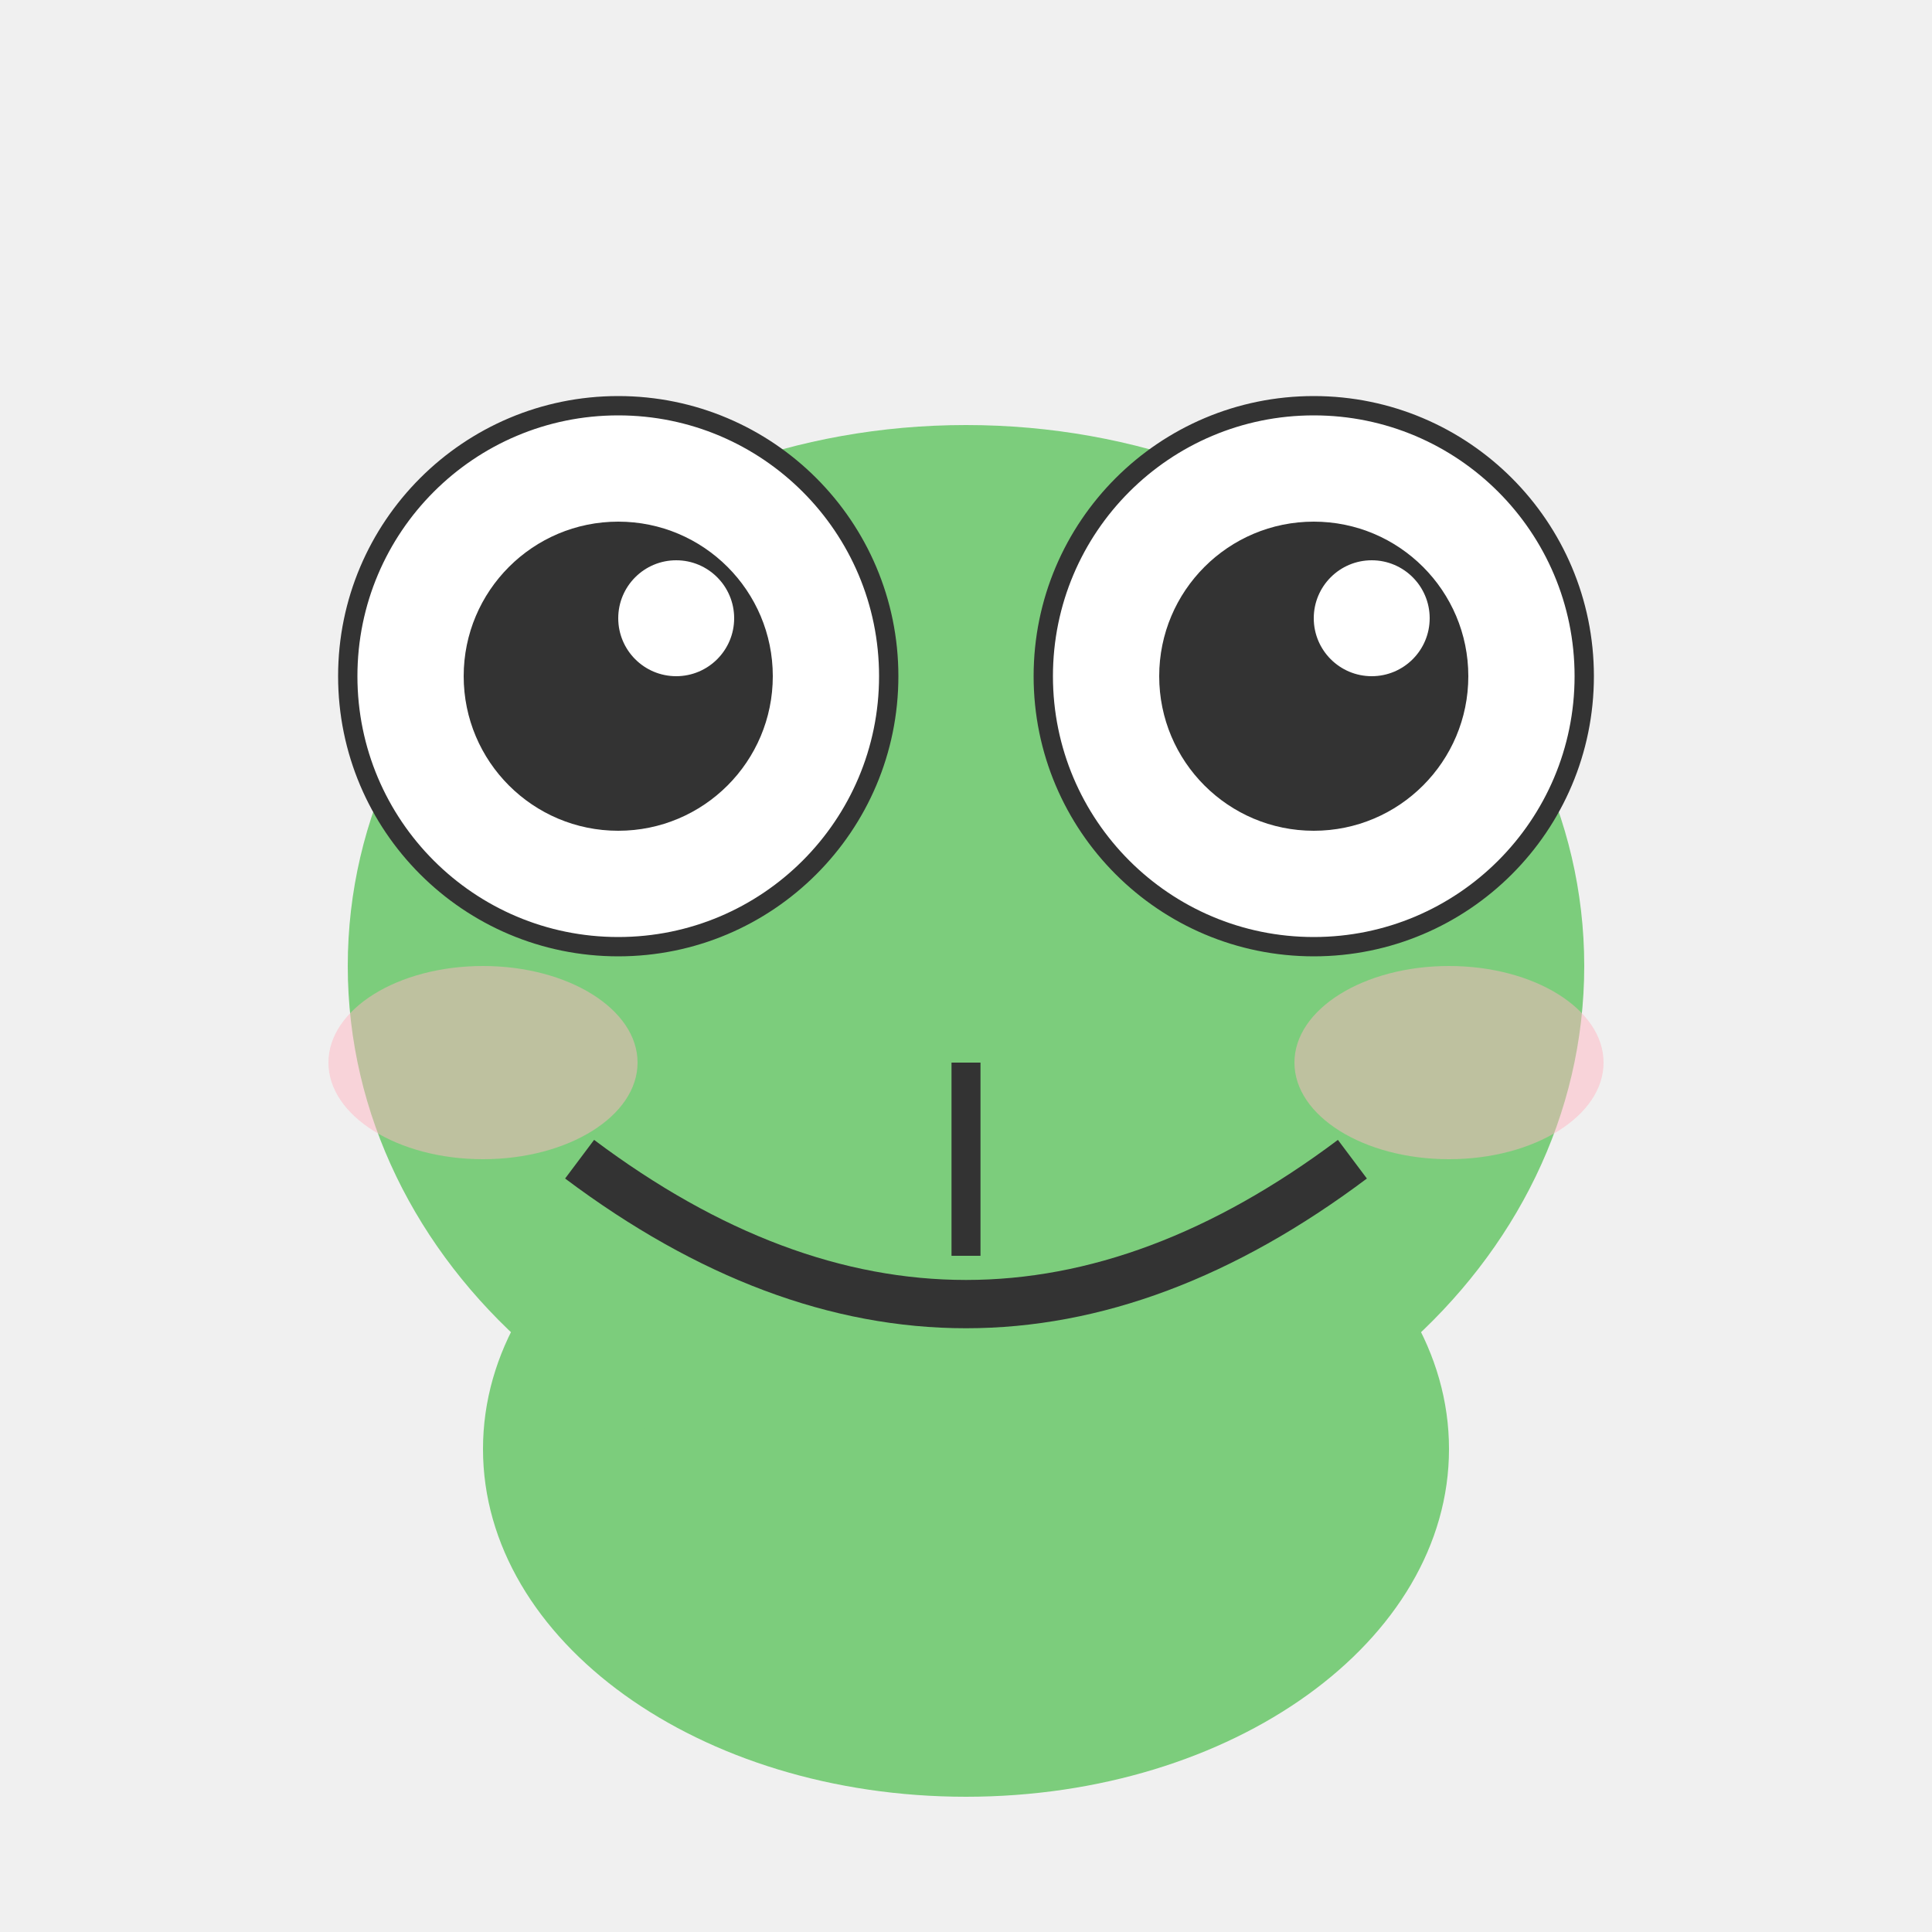
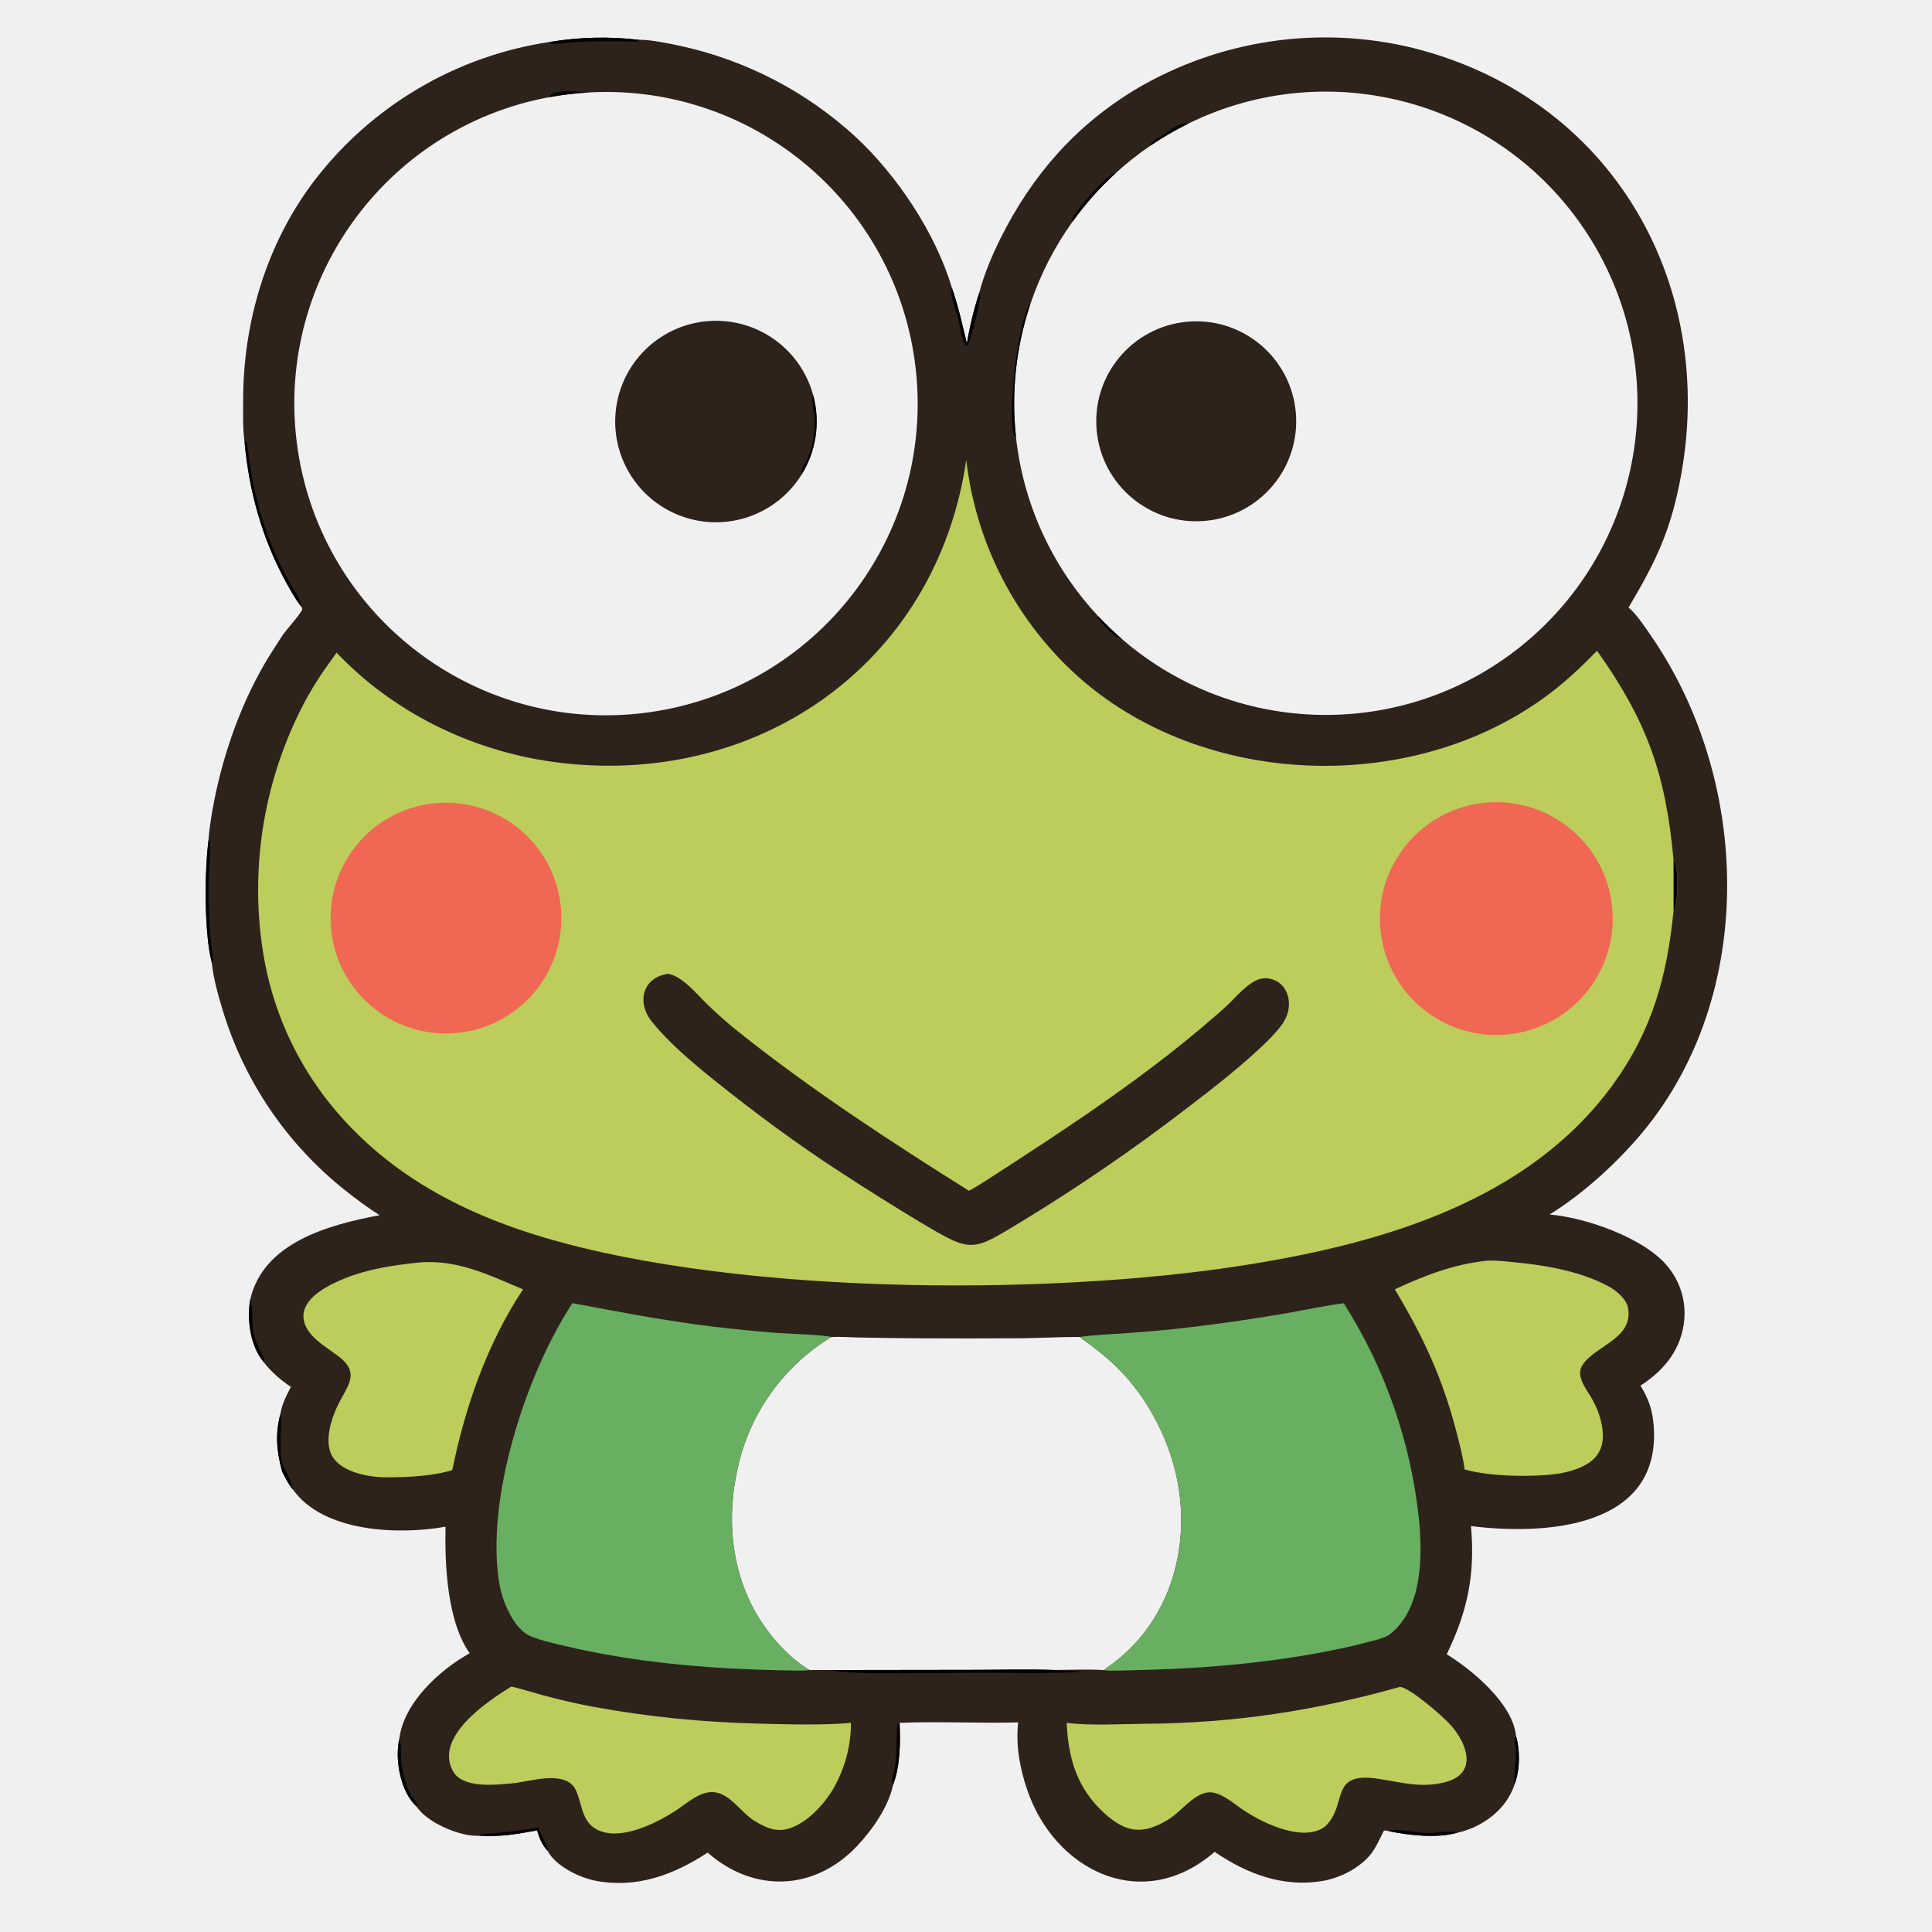
- <svg xmlns="http://www.w3.org/2000/svg" viewBox="0 0 100 100">
-   <ellipse cx="50" cy="75" rx="25" ry="18" fill="#7CCD7C" />
-   <ellipse cx="50" cy="50" rx="32" ry="28" fill="#7CCD7C" />
-   <circle cx="32" cy="35" r="14" fill="#FFFFFF" stroke="#333" stroke-width="1" />
-   <circle cx="68" cy="35" r="14" fill="#FFFFFF" stroke="#333" stroke-width="1" />
-   <circle cx="32" cy="35" r="8" fill="#333" />
-   <circle cx="68" cy="35" r="8" fill="#333" />
-   <circle cx="35" cy="32" r="3" fill="#FFF" />
-   <circle cx="71" cy="32" r="3" fill="#FFF" />
-   <ellipse cx="25" cy="55" rx="8" ry="5" fill="#FFB6C1" opacity="0.5" />
-   <ellipse cx="75" cy="55" rx="8" ry="5" fill="#FFB6C1" opacity="0.5" />
-   <path d="M 30 60 Q 50 75 70 60" fill="none" stroke="#333" stroke-width="2.5" />
-   <line x1="50" y1="55" x2="50" y2="65" stroke="#333" stroke-width="1.5" />
+ <svg xmlns="http://www.w3.org/2000/svg" version="1.1" style="display: block;" viewBox="0 0 2048 2048" width="1024" height="1024" preserveAspectRatio="none">
+   <path transform="translate(0,0)" fill="rgb(45,35,26)" d="M 582.953 44.432 C 614.137 39.267 645.894 38.515 677.288 42.2 C 688.266 41.771 710.722 46.286 721.88 48.796 C 790.897 63.946 854.674 97.092 906.733 144.869 C 950.707 185.544 991.672 246.947 1008.87 304.554 C 1016.52 326.773 1019.36 341.539 1024.96 363.992 C 1027.99 345.576 1032.44 327.422 1038.26 309.693 C 1042.82 291.449 1052.07 269.723 1060.46 252.921 C 1093.95 185.802 1140.23 132.801 1204.64 94.23 C 1293.17 42.068 1398.57 26.541 1498.39 50.958 C 1718.74 106.486 1829.66 318.855 1775.6 533.361 C 1764.86 575.967 1748.44 606.807 1726.33 644.024 C 1734.9 651.005 1745.58 667.225 1752.02 676.713 C 1855.53 829.037 1862 1053.55 1742.15 1199.09 C 1715.46 1231.49 1678.46 1265.38 1642.61 1287.43 C 1680.43 1290.53 1742.11 1311.88 1767.14 1341.71 C 1780.61 1357.54 1787.2 1378.1 1785.43 1398.82 C 1782.61 1429.98 1764.44 1452.38 1738.97 1468.85 C 1748 1483.4 1751.98 1495.64 1753.09 1512.8 C 1760.07 1620.49 1636.85 1627.4 1559.3 1617.71 C 1563.82 1668.6 1555.86 1707.71 1533.59 1753.61 C 1560.55 1770.12 1603.51 1805.9 1606.95 1839.73 C 1611.45 1855.58 1611.4 1875.61 1605.62 1891.13 C 1599.45 1910.58 1584.6 1925.64 1566.69 1934.86 C 1559.85 1938.44 1552.55 1941.08 1545 1942.71 C 1523.24 1948.98 1493.67 1945.58 1471.69 1941.02 C 1469.33 1940.46 1469.32 1940.32 1466.95 1940.6 C 1464.05 1946.64 1458.87 1957.4 1455.21 1962.67 C 1443.69 1979.23 1421.07 1990.77 1401.5 1993.99 C 1359.59 2000.88 1321.42 1986.21 1287.56 1963.02 C 1286.52 1963.96 1285.46 1964.87 1284.37 1965.75 C 1208.23 2028.19 1117.83 1981.75 1088.92 1897.49 C 1081.03 1874.49 1076.63 1850.02 1079.3 1825.8 C 1038.02 1826.93 994.525 1824.57 953.588 1826.28 C 954.512 1847.78 954.357 1871.59 946.718 1892.08 C 941.764 1915.54 924.545 1939.93 908.364 1957.02 C 863.347 2004.57 799.169 2006.89 750.153 1963.83 C 714.022 1987.49 675.054 2001.96 631.492 1993.72 C 614.442 1990.49 588.884 1978.1 580.611 1962.11 C 574.751 1955.9 571.645 1948.31 569.307 1940.28 C 548.019 1944.32 529.797 1947.31 508.089 1945.96 C 488.136 1947.31 452.684 1932.15 441.625 1915.07 C 424.557 1899.58 418.356 1865.24 423.207 1843.66 C 427.699 1805.11 465.971 1770.24 497.87 1752.51 C 473.933 1718.58 471.438 1658.92 472.259 1618.36 C 422.645 1627.32 342.587 1624.34 310.5 1578.86 C 305.545 1573.22 302.563 1566.76 299.167 1560.11 L 298.931 1559.4 C 293.31 1538.42 291.529 1520.29 297.198 1499.1 C 298.57 1489.12 303.832 1478.92 308.342 1470.14 C 297.75 1463.17 287.177 1453.9 279.442 1443.84 C 265.235 1426.62 261.595 1399.09 265.208 1377.73 C 279.006 1316.99 348.658 1298.28 402.377 1288.16 C 391.036 1281.07 376.751 1270.48 366.267 1262.1 C 304.453 1213.18 259.054 1146.54 236.146 1071.12 C 231.088 1054.56 226.323 1037.29 224.405 1020.06 C 216.208 988.158 216.819 922.283 221.141 889.65 C 221.165 883.279 223.933 865.969 225.179 858.924 C 234.728 804.909 253.409 750.009 281.11 702.562 C 285.883 694.386 292.926 683.757 298.216 675.386 C 303.264 667.397 314.717 655.882 319.751 647.326 C 320.885 645.399 320.386 645.829 319.543 643.115 C 313.974 636.968 305.805 621.988 301.794 614.528 C 277.242 568.863 264.064 520.249 259.241 468.776 C 257.259 455.183 257.726 437.837 257.738 424.015 C 257.814 341.708 282.24 259.352 331.916 193.21 C 392.907 112.683 483.031 59.27 582.953 44.432 z M 624.875 97.961 C 610.523 98.723 596.235 100.421 582.103 103.044 C 406.831 135.574 288.975 301.291 315.772 477.531 C 342.569 653.77 504.354 776.968 681.374 755.933 C 858.394 734.898 986.802 577.216 971.551 399.605 C 956.3 221.993 802.89 88.51 624.875 97.961 z M 1219.22 154.612 C 1206.52 163.277 1194.44 172.818 1183.06 183.166 C 1166.06 198.634 1150.73 215.834 1137.3 234.486 C 1117.92 261.393 1102.71 291.062 1092.17 322.497 C 1076.97 367.838 1071.8 415.938 1077 463.475 C 1084.79 534.587 1115.45 601.25 1164.38 653.442 C 1172.26 661.85 1180.58 669.84 1189.29 677.379 C 1314.45 785.618 1500.37 784.572 1624.3 674.931 C 1748.22 565.291 1771.92 380.879 1679.74 243.469 C 1587.56 106.058 1407.94 58.039 1259.49 131.119 C 1245.53 137.992 1232.07 145.843 1219.22 154.612 z M 881.187 1417.35 C 831.233 1447.63 795.659 1496.84 782.566 1553.77 C 769.474 1608.24 774.875 1667.84 804.909 1715.81 C 817.91 1736.58 837.056 1757.79 858.253 1770.35 C 865.255 1770.33 873.48 1770.08 880.378 1770.31 L 1030.07 1770.11 C 1057.84 1770.12 1090.04 1769.27 1117.44 1770.24 C 1130.2 1770.14 1158.5 1769.25 1169.91 1770.43 C 1174 1767.44 1178.19 1764.55 1182.17 1761.44 C 1237.26 1718.5 1259.37 1649.14 1250 1581.2 C 1243.32 1532.7 1218.49 1482.84 1183.27 1448.67 C 1170.99 1436.75 1158.27 1427.37 1144.51 1417.23 C 1124.79 1417.19 1102.63 1418.33 1082.52 1418.6 C 1046.43 1418.85 1010.34 1418.87 974.256 1418.66 C 952.949 1418.53 931.643 1418.25 910.34 1417.82 C 902.669 1417.67 888.004 1416.71 881.187 1417.35 z" />
+   <path transform="translate(0,0)" fill="rgb(4,3,2)" d="M 259.241 468.776 L 260.688 467.023 C 262.587 469.307 263.69 483.605 264.213 487.463 C 270.537 534.089 284.898 579.59 308.744 620.274 C 311.594 625.135 320.148 638.135 319.543 643.115 C 313.974 636.968 305.805 621.988 301.794 614.528 C 277.242 568.863 264.064 520.249 259.241 468.776 z" />
+   <path transform="translate(0,0)" fill="rgb(4,3,2)" d="M 221.141 889.65 C 224.751 894.374 221.204 925.343 221.133 933.887 C 220.95 956.187 221.638 978.271 223.794 1000.51 C 224.328 1006.48 226.008 1011.81 225.673 1017.84 L 224.405 1020.06 C 216.208 988.158 216.819 922.283 221.141 889.65 z" />
+   <path transform="translate(0,0)" fill="rgb(4,3,2)" d="M 1008.87 304.554 C 1016.52 326.773 1019.36 341.539 1024.96 363.992 C 1027.99 345.576 1032.44 327.422 1038.26 309.693 C 1038.74 310.487 1038.91 310.667 1039.16 311.689 C 1040.37 316.556 1029.21 360.96 1026.25 364.899 C 1025.12 366.403 1025.68 365.925 1023.61 366.144 C 1018.97 360.863 1017.64 344.485 1015.56 336.908 C 1012.46 325.59 1007.29 316.357 1008.87 304.554 z" />
+   <path transform="translate(0,0)" fill="rgb(4,3,2)" d="M 582.953 44.432 C 614.137 39.267 645.894 38.515 677.288 42.2 L 676.356 44.219 C 655.442 43.54 634.671 43.725 613.746 44.351 C 607.841 44.528 587.774 47.499 584.062 46.049 L 582.953 44.432 z" />
+   <path transform="translate(0,0)" fill="rgb(4,3,2)" d="M 508.089 1945.96 L 508.946 1944.42 C 530.797 1942.85 549.201 1941.19 570.744 1936.84 C 573.545 1945.27 580.807 1957.04 580.611 1962.11 C 574.751 1955.9 571.645 1948.31 569.307 1940.28 C 548.019 1944.32 529.797 1947.31 508.089 1945.96 z" />
+   <path transform="translate(0,0)" fill="rgb(4,3,2)" d="M 297.198 1499.1 C 299.859 1503.86 294.329 1544.07 300.429 1554.41 C 302.772 1558.38 311.035 1574.75 310.5 1578.86 C 305.545 1573.22 302.563 1566.76 299.167 1560.11 L 298.931 1559.4 C 293.31 1538.42 291.529 1520.29 297.198 1499.1 z" />
+   <path transform="translate(0,0)" fill="rgb(4,3,2)" d="M 423.207 1843.66 C 425.644 1848.02 424.866 1858.28 425.166 1863.95 C 425.823 1876.38 429.028 1888.65 434.128 1900.03 C 436.081 1904.39 440.784 1908.56 442.302 1913.21 L 441.625 1915.07 C 424.557 1899.58 418.356 1865.24 423.207 1843.66 z" />
+   <path transform="translate(0,0)" fill="rgb(4,3,2)" d="M 1471.69 1941.02 C 1478.89 1936.78 1510.11 1945.14 1520.76 1942.7 C 1523.99 1941.96 1541.86 1940.69 1545 1942.71 C 1523.24 1948.98 1493.67 1945.58 1471.69 1941.02 z" />
+   <path transform="translate(0,0)" fill="rgb(4,3,2)" d="M 279.442 1443.84 C 265.235 1426.62 261.595 1399.09 265.208 1377.73 C 268.481 1382.83 266.294 1405.46 269.7 1417.16 C 272.33 1426.19 279.286 1437.11 280.193 1441.44 L 279.442 1443.84 z" />
+   <path transform="translate(0,0)" fill="rgb(4,3,2)" d="M 946.718 1892.08 C 944.9 1888.88 946.375 1881.57 947.441 1878.09 C 952.033 1863.1 948.963 1840.97 951.626 1827.25 L 953.588 1826.28 C 954.512 1847.78 954.357 1871.59 946.718 1892.08 z" />
+   <path transform="translate(0,0)" fill="rgb(4,3,2)" d="M 1606.95 1839.73 C 1611.45 1855.58 1611.4 1875.61 1605.62 1891.13 C 1603.33 1886.62 1608.66 1859.52 1606.35 1851.74 C 1605.59 1849.19 1605.47 1842.06 1606.95 1839.73 z" />
+   <path transform="translate(0,0)" fill="rgb(188,205,91)" d="M 1024.28 487.543 C 1033.76 570.117 1071.16 646.977 1130.27 705.402 C 1265.58 839.19 1505.93 847.065 1652.25 727.726 C 1667.28 715.461 1679.37 703.683 1692.95 689.865 C 1745.7 764.289 1765.76 819.984 1773.99 911.482 C 1779.77 918.024 1779.46 959.016 1774.02 965.432 C 1767.27 1034.46 1751.51 1091.86 1710.4 1148.86 C 1620.78 1273.08 1465.72 1317.73 1321.62 1340.77 C 1107.6 1375 761.237 1373.16 556.114 1305.32 C 509.014 1289.75 462.942 1268.27 422.697 1239.05 C 344.833 1182.52 293.487 1103.12 278.561 1007.75 C 264.677 917.387 280.248 824.954 322.969 744.125 C 333.664 724.233 343.595 709.957 356.799 691.811 C 416.485 754.915 499.165 795.314 584.572 807.374 C 800.06 837.803 992.521 705.374 1024.28 487.543 z" />
+   <path transform="translate(0,0)" fill="rgb(4,3,2)" d="M 1773.99 911.482 C 1779.77 918.024 1779.46 959.016 1774.02 965.432 C 1774.11 947.449 1774.1 929.465 1773.99 911.482 z" />
+   <path transform="translate(0,0)" fill="rgb(240,103,83)" d="M 1575.57 850.831 C 1643.5 844.974 1703.3 895.325 1709.1 963.26 C 1714.9 1031.19 1664.5 1090.95 1596.56 1096.69 C 1528.7 1102.43 1469.03 1052.1 1463.24 984.247 C 1457.45 916.396 1507.72 856.682 1575.57 850.831 z" />
+   <path transform="translate(0,0)" fill="rgb(240,103,83)" d="M 463.086 851.319 C 530.411 845.987 589.315 896.234 594.662 963.558 C 600.01 1030.88 549.776 1089.8 482.454 1095.16 C 415.11 1100.52 356.171 1050.27 350.822 982.925 C 345.474 915.58 395.74 856.653 463.086 851.319 z" />
+   <path transform="translate(0,0)" fill="rgb(45,35,26)" d="M 707.845 1032.27 C 722.813 1034.33 738.225 1053.35 748.948 1063.85 C 759.456 1074.14 770.471 1083.9 781.952 1093.09 C 858.766 1154.53 943.851 1210.02 1027.2 1262.33 C 1033.22 1258.99 1039.51 1255.18 1045.32 1251.42 C 1132.91 1194.8 1221.26 1137.23 1299.08 1067.46 C 1309.71 1057.93 1324.48 1038.64 1338.7 1037.15 C 1345.38 1036.41 1352.06 1038.45 1357.19 1042.79 C 1363.1 1047.82 1366.03 1055.25 1366.3 1062.89 C 1366.86 1078.82 1357.27 1089.05 1347.3 1099.74 C 1322.72 1125.01 1283.8 1155.3 1255.4 1176.83 C 1201.31 1218.28 1145.07 1256.87 1086.93 1292.44 C 1029.15 1327.33 1032.15 1329.3 974.312 1294.88 C 946.222 1277.96 918.444 1260.53 890.992 1242.6 C 845.211 1212.96 800.294 1179.67 757.774 1145.58 C 735.312 1127.57 708.146 1104.81 690.36 1082.13 C 675.331 1062.96 680.423 1036.66 707.845 1032.27 z" />
+   <path transform="translate(0,0)" fill="rgb(45,35,26)" d="M 849.795 502.952 C 823.192 546.035 769.991 564.514 722.41 547.198 C 674.828 529.883 645.947 481.533 653.256 431.429 C 660.565 381.325 702.055 343.242 752.6 340.241 C 803.146 337.24 848.85 370.147 862.036 419.034 C 869.714 447.497 865.283 477.868 849.795 502.952 z" />
+   <path transform="translate(0,0)" fill="rgb(4,3,2)" d="M 849.795 502.952 L 849.003 501.286 C 849.902 496.264 854.654 490.05 856.581 484.999 C 861.79 471.342 864.202 458.376 863.572 443.776 C 863.293 437.316 859.487 424.43 862.036 419.034 C 869.714 447.497 865.283 477.868 849.795 502.952 z" />
+   <path transform="translate(0,0)" fill="rgb(45,35,26)" d="M 1258.41 341.06 C 1316.73 335.739 1368.31 378.731 1373.58 437.056 C 1378.85 495.382 1335.82 546.925 1277.49 552.146 C 1219.23 557.36 1167.76 514.387 1162.5 456.133 C 1157.23 397.879 1200.16 346.375 1258.41 341.06 z" />
+   <path transform="translate(0,0)" fill="rgb(105,175,98)" d="M 1144.51 1417.23 C 1159.59 1414.99 1181.1 1414.13 1196.69 1413 C 1221.8 1411.3 1246.86 1408.85 1271.82 1405.66 C 1302.58 1401.87 1333.23 1397.33 1363.77 1392.05 C 1382.65 1388.77 1405.88 1383.74 1424.45 1381.51 C 1468.21 1450.44 1495.46 1528.55 1504.08 1609.74 C 1507.89 1648.31 1508.46 1704.76 1473.4 1732.32 C 1466.5 1737.74 1448.05 1740.7 1439.32 1743.47 C 1363.66 1761.29 1284.5 1768.58 1206.86 1770.34 C 1199.02 1770.52 1176.04 1771.51 1169.91 1770.43 C 1174 1767.44 1178.19 1764.55 1182.17 1761.44 C 1237.26 1718.5 1259.37 1649.14 1250 1581.2 C 1243.32 1532.7 1218.49 1482.84 1183.27 1448.67 C 1170.99 1436.75 1158.27 1427.37 1144.51 1417.23 z" />
+   <path transform="translate(0,0)" fill="rgb(105,175,98)" d="M 606.819 1381.41 C 657.655 1390.92 704.812 1400.07 756.47 1406.36 C 779.201 1409.09 801.99 1411.31 824.821 1413.03 C 833.865 1413.69 875.149 1415.09 881.187 1417.35 C 831.233 1447.63 795.659 1496.84 782.566 1553.77 C 769.474 1608.24 774.875 1667.84 804.909 1715.81 C 817.91 1736.58 837.056 1757.79 858.253 1770.35 C 851.968 1771.33 831.051 1770.63 823.72 1770.47 C 748.023 1768.78 670.983 1762.04 597.237 1744.44 C 587.201 1742.05 566.129 1737.33 558.213 1732.24 C 543.683 1722.9 532.888 1697.83 529.873 1681.57 C 513.174 1591.55 557.965 1455.47 606.819 1381.41 z" />
+   <path transform="translate(0,0)" fill="rgb(188,205,91)" d="M 541.87 1787.87 C 544.683 1787.99 569.942 1795.51 574.625 1796.78 C 592.177 1801.57 609.909 1805.68 627.781 1809.08 C 688.269 1820.19 745.74 1825.75 807.24 1827.19 C 838.705 1827.94 870.629 1828.95 902.072 1826.34 C 902.045 1851.03 895.482 1875.27 883.05 1896.59 C 872.981 1913.53 853.889 1934.31 833.883 1938.96 C 819.84 1942.22 809.015 1935.84 797.726 1928.89 C 784.781 1919.54 773.915 1902.82 759.069 1900.08 C 743.329 1897.18 728.789 1911.13 716.507 1919.21 C 697.537 1931.69 665.167 1947.7 641.907 1942.62 C 614.309 1936.59 618.565 1911.31 608.922 1894.76 C 595.715 1876.71 561.811 1888.59 543.975 1890.29 C 525.742 1892.03 490.315 1896.3 480.061 1877.34 C 460.272 1840.75 516.969 1803.33 541.87 1787.87 z" />
+   <path transform="translate(0,0)" fill="rgb(188,205,91)" d="M 1484.16 1788.15 C 1495.59 1789.63 1529.78 1819.65 1537.79 1828.62 C 1555.05 1847.95 1566.86 1879.65 1532.77 1888.93 C 1506.5 1896.09 1485.69 1889.16 1459.63 1885.39 C 1407.98 1878 1429.4 1914.1 1404.18 1936.49 C 1382.19 1952.57 1341.85 1933.94 1322.11 1921.33 C 1310.9 1914.79 1298.67 1902.34 1285.53 1900.17 C 1269.13 1897.46 1254.19 1917.95 1241.14 1926.99 L 1239.66 1928 C 1212.27 1945.19 1194.14 1943.6 1170.23 1921.68 C 1141.71 1895.54 1132.39 1864.12 1130.75 1826.31 C 1156.4 1829.55 1188.13 1827.47 1214.17 1827.28 C 1308.31 1826.58 1393.64 1813.53 1484.16 1788.15 z" />
+   <path transform="translate(0,0)" fill="rgb(188,205,91)" d="M 1576.08 1336.4 C 1582.18 1335.68 1595.01 1337.08 1601.69 1337.69 C 1636.14 1340.82 1675.14 1347.12 1705.69 1363.91 C 1713.95 1368.45 1724.23 1377.29 1725.83 1386.57 C 1731.45 1419.11 1691.58 1426.07 1677.73 1446.6 C 1669.47 1458.85 1681.87 1472.4 1688.31 1484.16 C 1692.14 1491.01 1695.05 1498.33 1696.96 1505.93 C 1705.83 1541.62 1686.53 1555.11 1654.89 1561.71 C 1627.38 1566.15 1578.89 1565.48 1552.49 1557.62 C 1551.23 1545.92 1546.71 1528.71 1543.66 1517.03 C 1528.77 1459.93 1508.57 1416.79 1478.56 1366.73 C 1510.03 1352.09 1541.4 1340 1576.08 1336.4 z" />
+   <path transform="translate(0,0)" fill="rgb(188,205,91)" d="M 441.197 1338.59 C 483.579 1334.12 516.146 1350.79 554.437 1366.72 C 516.254 1424.62 493.25 1490.78 479.42 1558.37 C 458.264 1564.94 431.38 1565.99 409.244 1565.99 C 390.005 1566.06 357.572 1560.08 350.201 1539.35 C 344.953 1524.59 351.123 1504.22 357.588 1490.71 C 368.092 1468.75 383.357 1455.27 357.173 1436.55 C 344.433 1426.96 324.21 1415.82 321.845 1398.26 C 318.834 1375.91 349.275 1361.59 366.03 1354.9 C 390.15 1345.27 415.694 1341.46 441.197 1338.59 z" />
+   <path transform="translate(0,0)" fill="rgb(4,3,2)" d="M 880.378 1770.31 L 1030.07 1770.11 C 1057.84 1770.12 1090.04 1769.27 1117.44 1770.24 C 1123 1771.69 1139.45 1770.77 1147.68 1772.06 C 1112.22 1774.6 1070.41 1772.99 1034.5 1773.24 L 949.741 1773.77 C 933.206 1773.79 895.081 1774.11 880.378 1770.31 z" />
+   <path transform="translate(0,0)" fill="rgb(4,3,2)" d="M 1092.17 322.497 C 1076.97 367.838 1071.8 415.938 1077 463.475 C 1065.04 455.336 1079.57 332.853 1092.17 322.497 z" />
+   <path transform="translate(0,0)" fill="rgb(4,3,2)" d="M 1137.3 234.486 L 1136.97 234.432 L 1136.09 232.429 C 1140.49 222.528 1173.31 184.975 1183.06 183.166 C 1166.06 198.634 1150.73 215.834 1137.3 234.486 z" />
+   <path transform="translate(0,0)" fill="rgb(4,3,2)" d="M 1219.22 154.612 C 1219.72 150.346 1226.38 146.689 1229.98 144.676 C 1237.47 140.486 1250.77 128.975 1259.49 131.119 C 1245.53 137.992 1232.07 145.843 1219.22 154.612 z" />
+   <path transform="translate(0,0)" fill="rgb(4,3,2)" d="M 582.103 103.044 L 584.084 99.933 C 597.138 94.397 610.611 97.569 624.875 97.961 C 610.523 98.723 596.235 100.421 582.103 103.044 z" />
+   <path transform="translate(0,0)" fill="rgb(4,3,2)" d="M 1189.29 677.379 C 1182.33 676.824 1167.08 660.607 1163.59 654.555 L 1164.38 653.442 C 1172.26 661.85 1180.58 669.84 1189.29 677.379 z" />
</svg>
